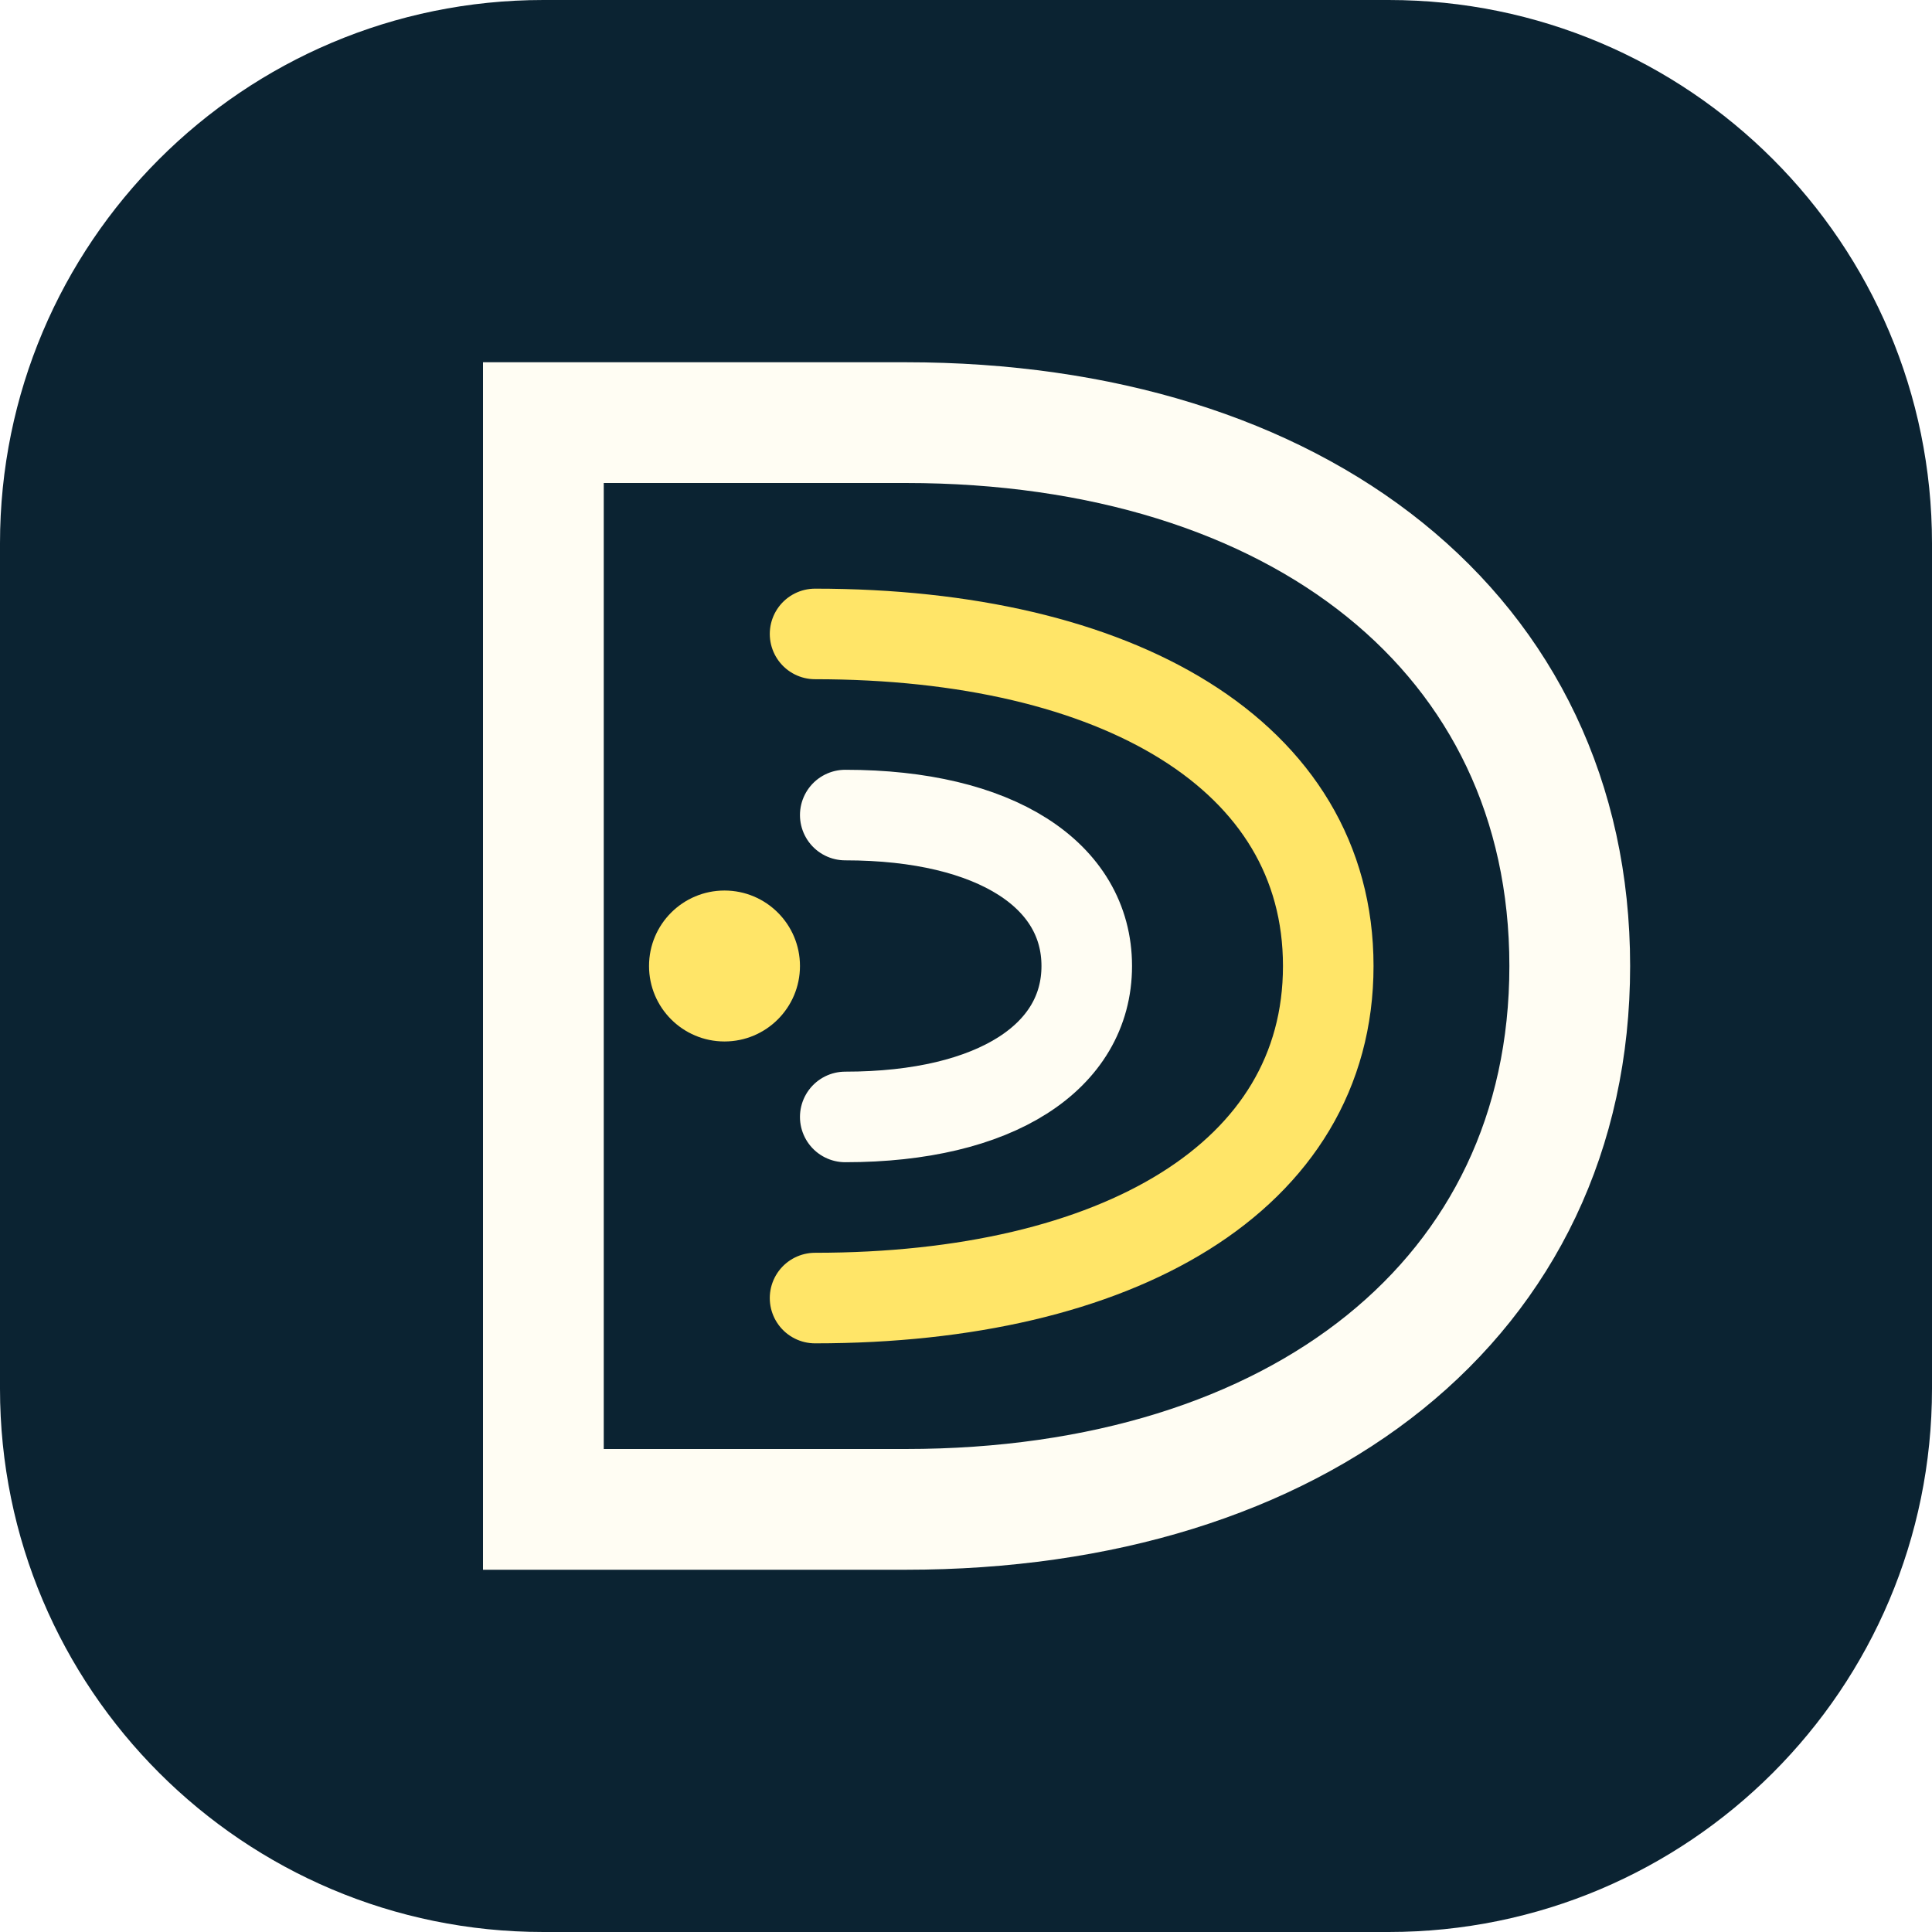
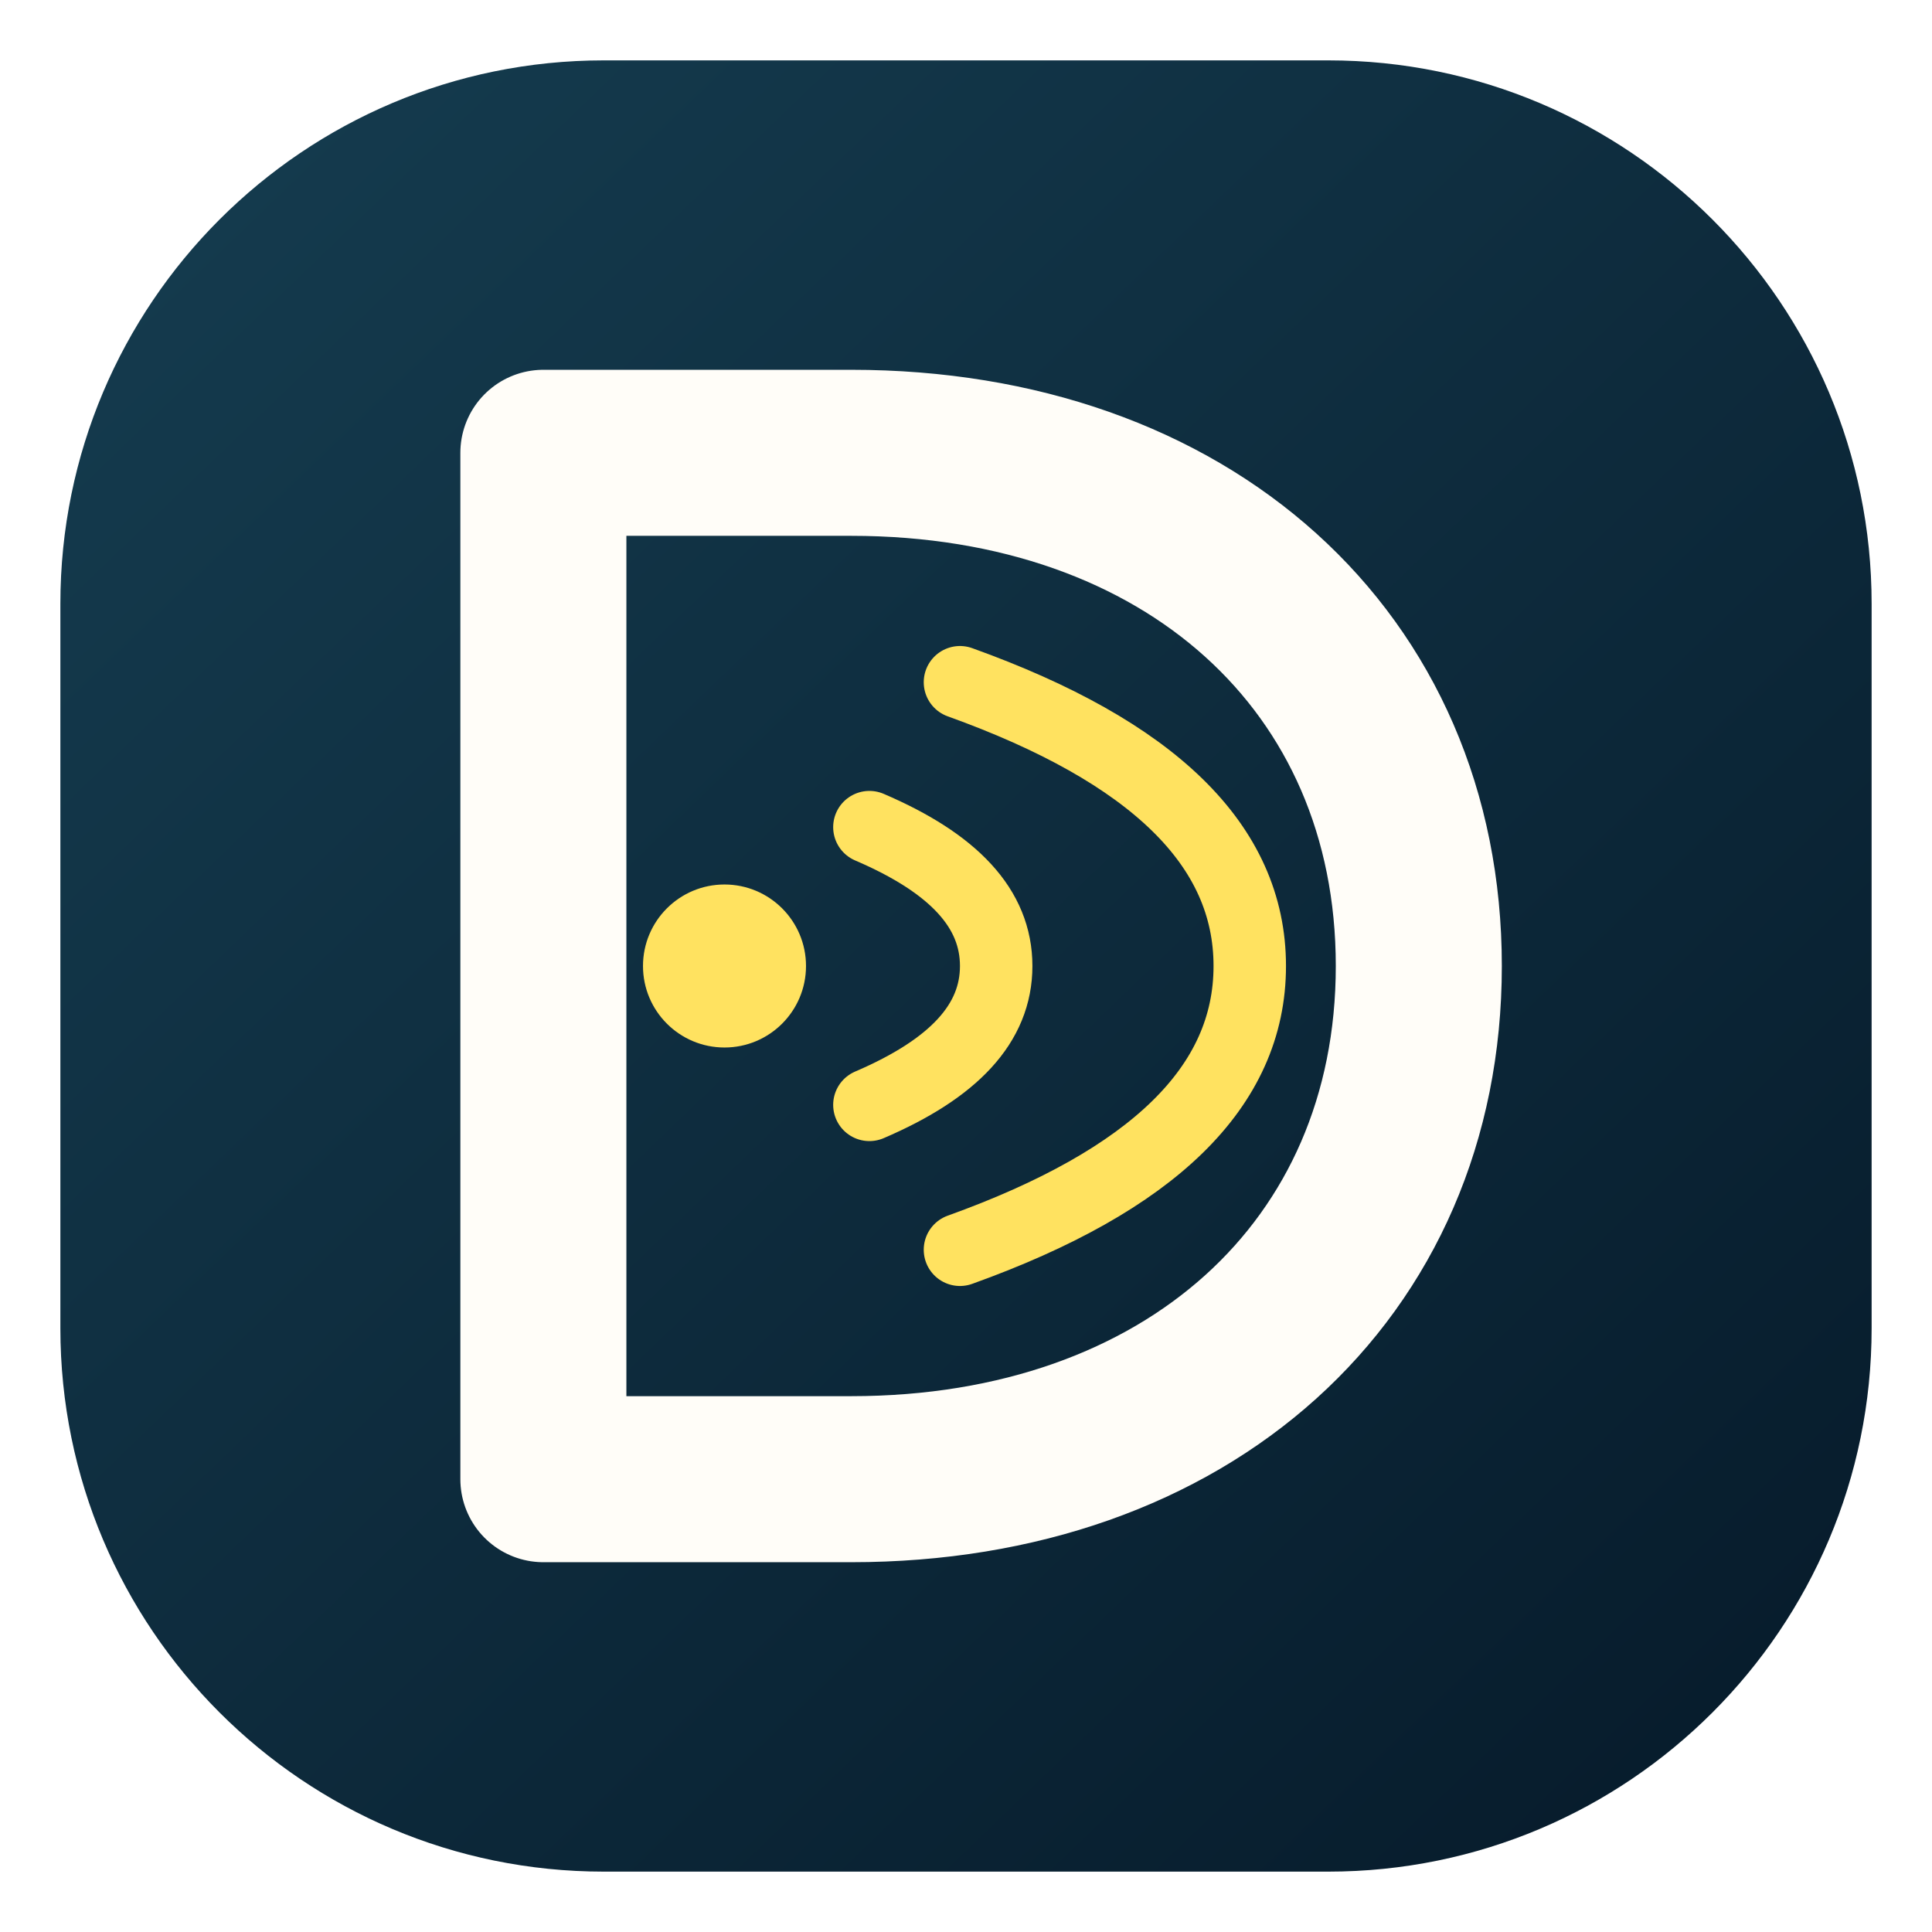
- <svg xmlns="http://www.w3.org/2000/svg" viewBox="0 0 64 64">
-   <rect width="64" height="64" rx="18" fill="#0b2332" />
-   <path d="M18 14h12c13 0 22 7 22 18s-9 18-22 18H18z" fill="none" stroke="#fffdf3" stroke-width="4" />
-   <path d="M27 21c10 0 17 4 17 11s-7 11-17 11" fill="none" stroke="#ffe568" stroke-width="3" stroke-linecap="round" />
-   <path d="M28 27c5 0 8 2 8 5s-3 5-8 5" fill="none" stroke="#fffdf3" stroke-width="3" stroke-linecap="round" />
-   <circle cx="24" cy="32" r="2.5" fill="#ffe568" />
+ <svg xmlns="http://www.w3.org/2000/svg" viewBox="0 0 64 64" role="img" aria-labelledby="title desc">
+   <defs>
+     <linearGradient id="field" x1="8" y1="6" x2="58" y2="58" gradientUnits="userSpaceOnUse">
+       <stop stop-color="#143A4D" />
+       <stop offset="1" stop-color="#071C2C" />
+     </linearGradient>
+   </defs>
+   <rect x="2" y="2" width="60" height="60" rx="18" fill="url(#field)" />
+   <path d="M18 15v34h10.2C39.3 49 47 42.1 47 32S39.3 15 28.2 15H18Z" fill="none" stroke="#FFFDF8" stroke-width="5.5" stroke-linejoin="round" />
+   <circle cx="24" cy="32" r="2.7" fill="#FFE260" />
+   <path d="M28.8 27.4c2.8 1.2 4.2 2.7 4.2 4.6s-1.4 3.4-4.2 4.6M31.8 22.6c6.4 2.3 9.6 5.4 9.6 9.4s-3.2 7.1-9.6 9.4" fill="none" stroke="#FFE260" stroke-width="2.4" stroke-linecap="round" />
</svg>
